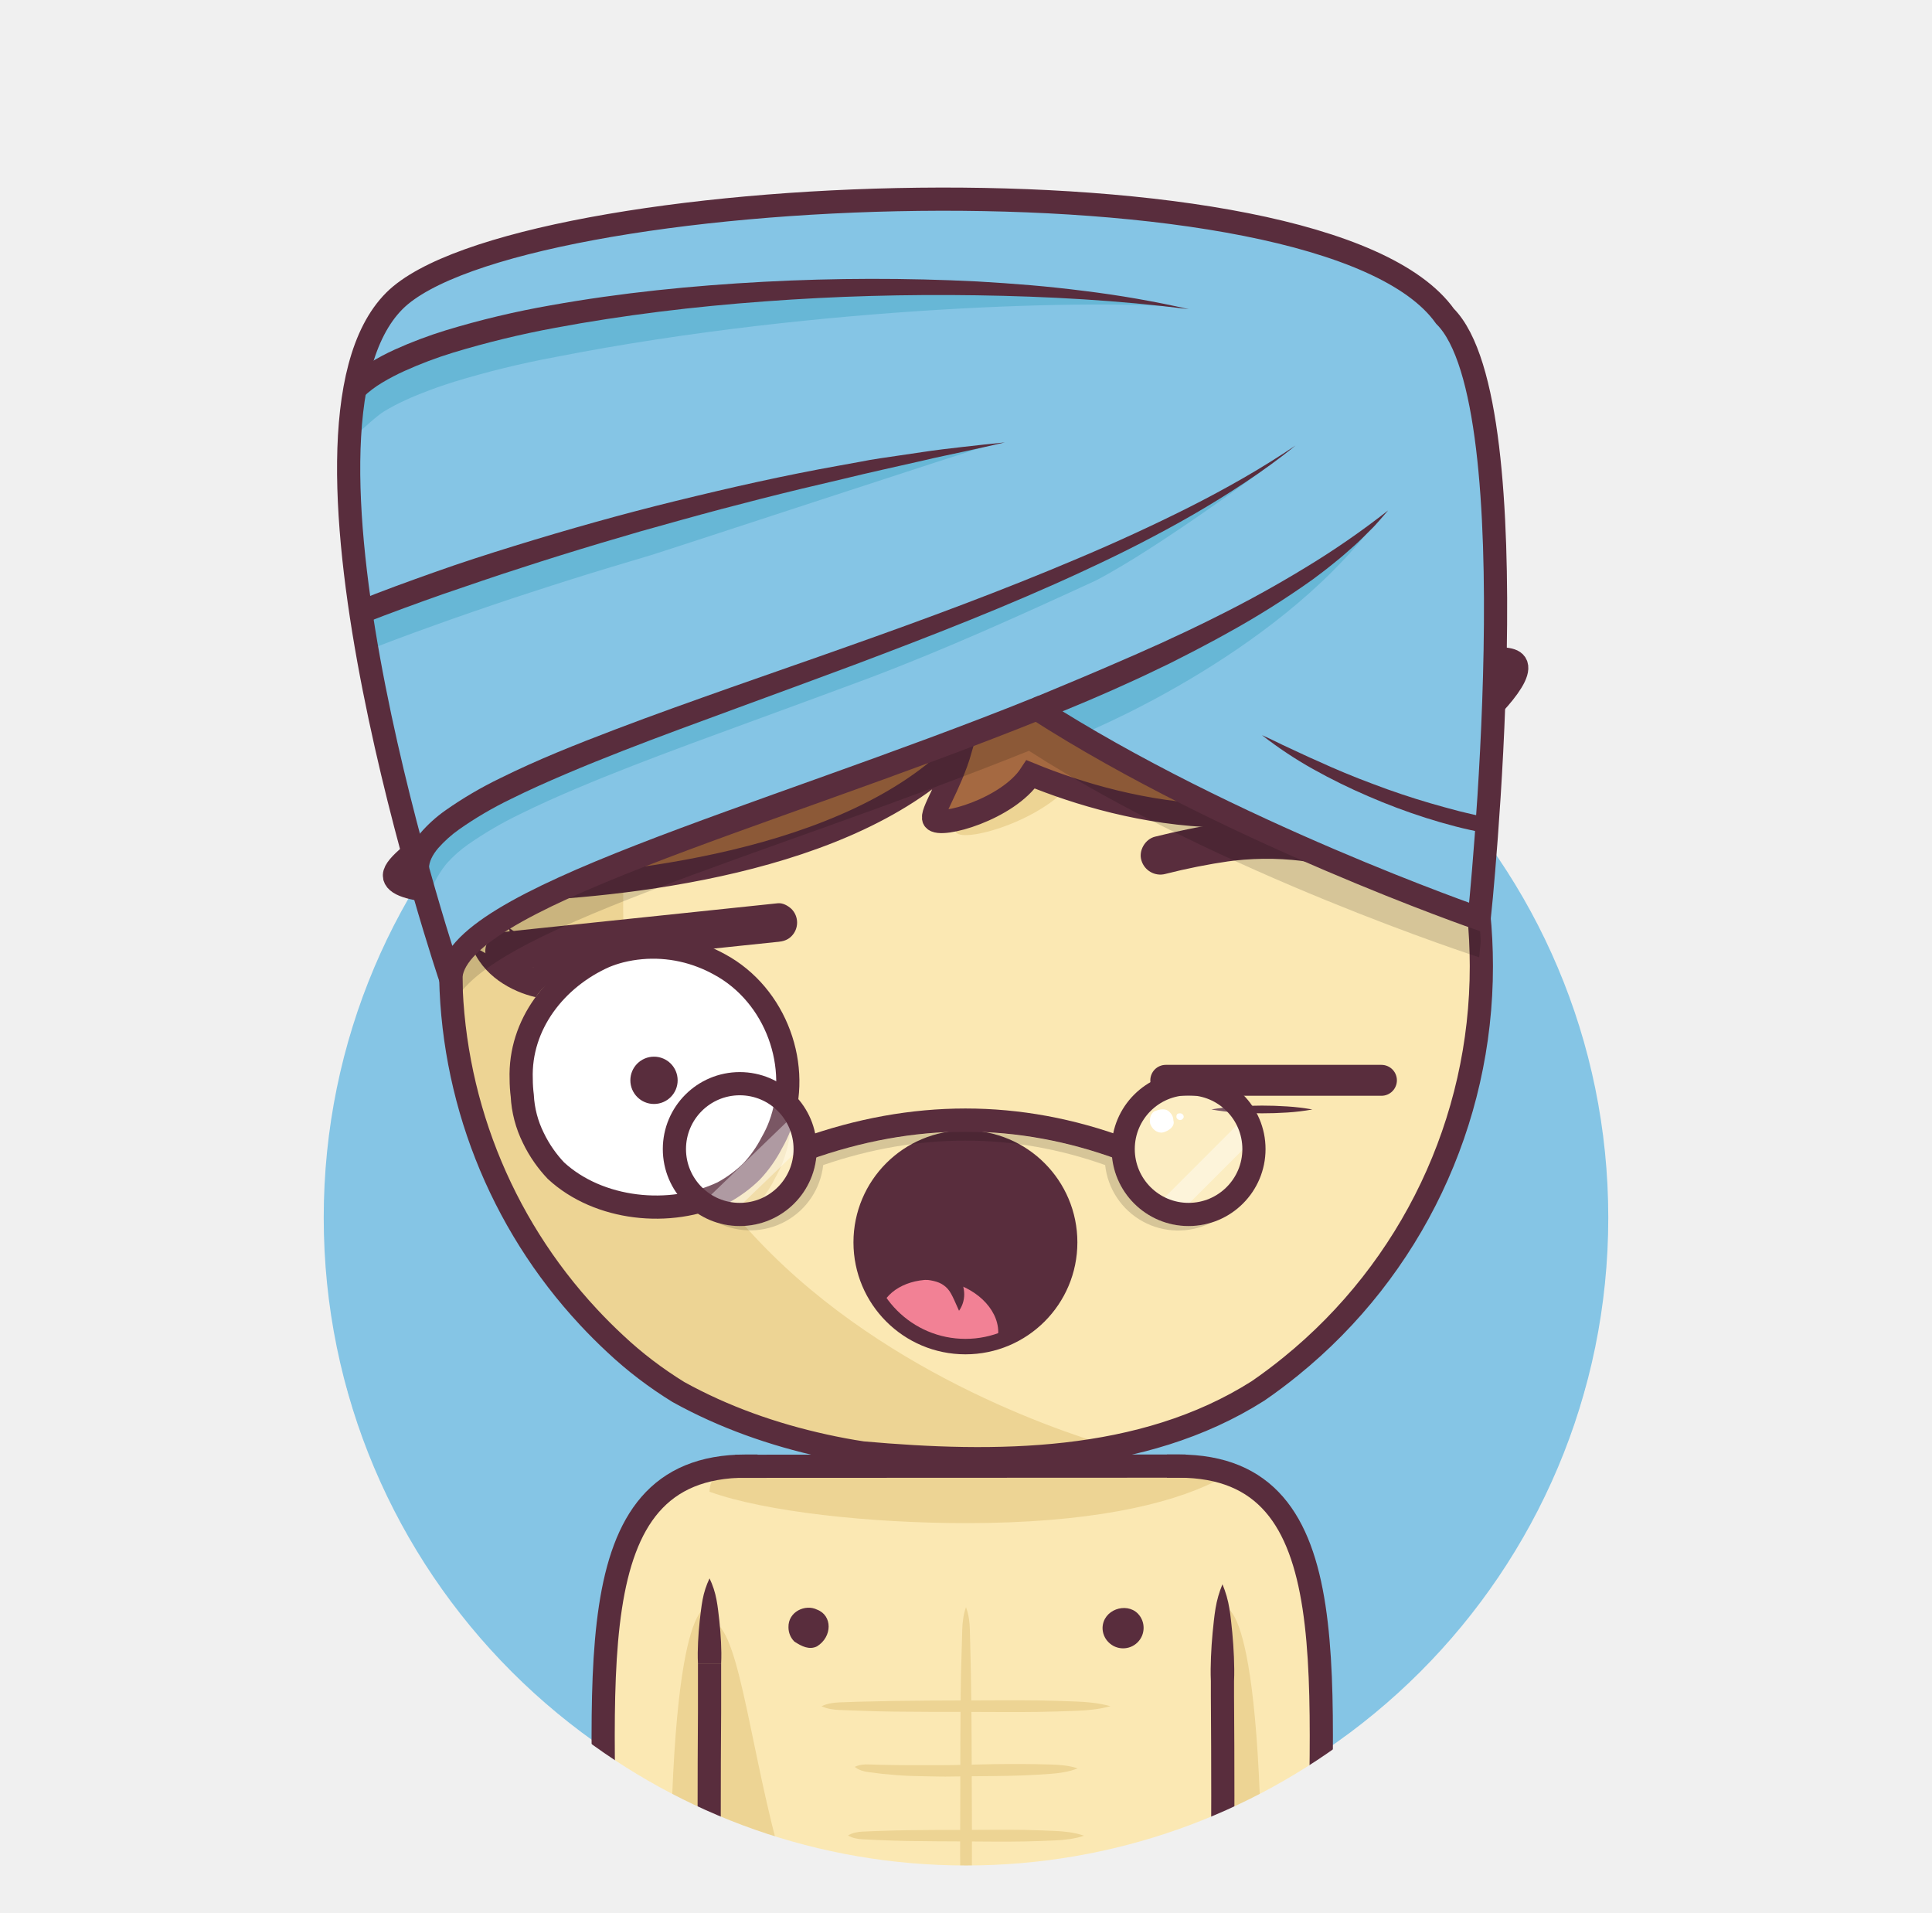
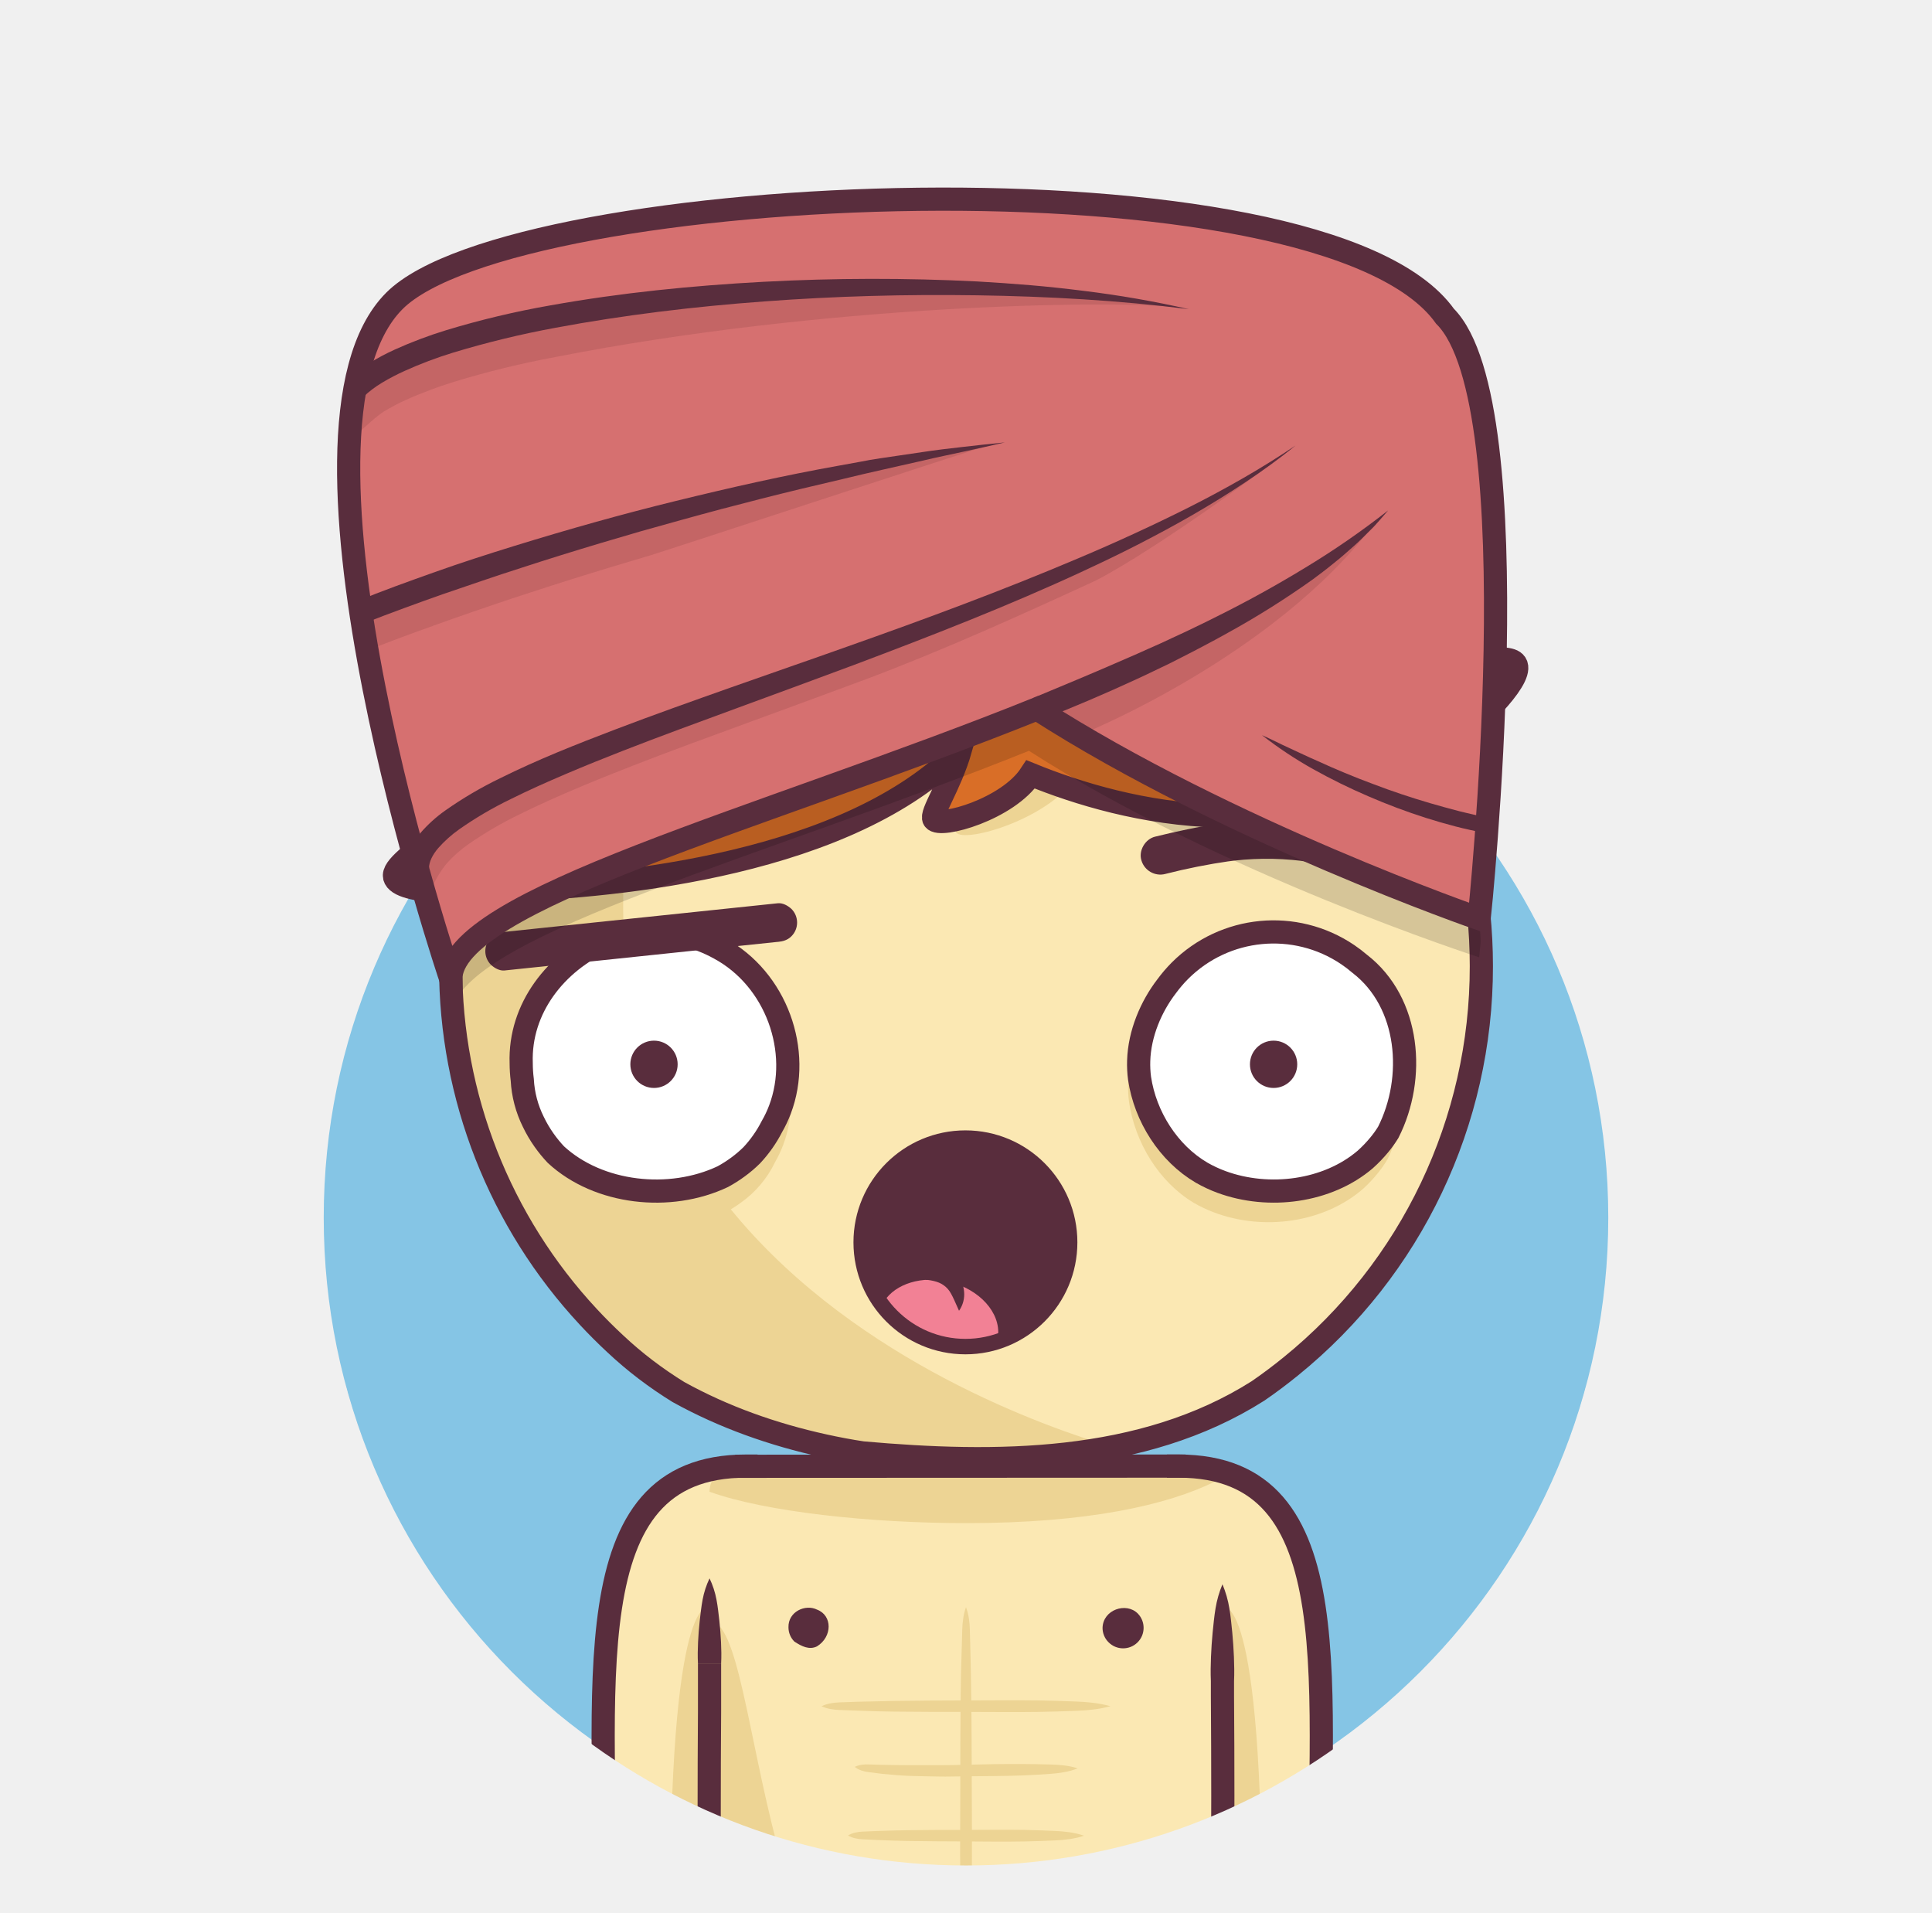
<svg xmlns="http://www.w3.org/2000/svg" viewBox="0 0 1000 990">
  <mask id="mask">
    <path d="M1000,0H0V718.31H179.2c38.38,142.38,167.45,247.1,320.8,247.1s282.42-104.72,320.8-247.1H1000Z" fill="white" />
  </mask>
  <g mask="url(#mask)">
    <circle cx="500" cy="630.16" r="332.442" fill="#85c5e5" />
    <path d="M610,758.72c90.76,0,72,114.24,72.87,241.28H610Z" fill="#FBE8B3" />
    <path d="M632.74,831.87,610,870l11.38,130h31.76C653.91,819.73,632.74,831.87,632.74,831.87Z" fill="#EDD494" />
    <path d="M233.25,500c0-147.32,119.43-266.75,266.75-266.75S766.75,352.68,766.75,500A266.22,266.22,0,0,1,668.1,707.12q-8.21,6.68-16.94,12.69C591,758,515,758,446.39,751.89c-6.66-1-13.3-2.26-19.89-3.71-26.33-5.8-51.82-14.75-75.37-27.8Q342.4,715,334.2,708.76a199.59,199.59,0,0,1-15.8-13.38q-7.14-6.63-13.79-13.78A265.86,265.86,0,0,1,233.25,500Z" fill="#FBE8B3" />
    <path d="M269.61,634.48c.7,1.2,1.39,2.4,2.11,3.58.43.72.88,1.42,1.33,2.14.66,1.07,1.32,2.14,2,3.19.48.76,1,1.5,1.46,2.24.66,1,1.32,2,2,3,.51.76,1,1.52,1.56,2.28.66,1,1.32,1.92,2,2.88.54.77,1.1,1.53,1.65,2.3s1.34,1.85,2,2.77,1.15,1.53,1.73,2.29,1.37,1.8,2.07,2.7,1.19,1.51,1.79,2.26,1.41,1.76,2.12,2.63,1.23,1.49,1.85,2.23,1.44,1.72,2.17,2.57,1.27,1.47,1.91,2.2l2.22,2.5c.65.73,1.31,1.44,2,2.16.86.94,1.73,1.87,2.6,2.79l1.21,1.28c1.29,1.34,2.59,2.68,3.91,4l.26.27c1.29,1.28,2.6,2.55,3.91,3.81l1.58,1.5c.95.89,1.9,1.78,2.86,2.66l1.16,1.06c1,.94,2.09,1.86,3.14,2.78q4.9,4.27,10,8.19,8.19,6.24,16.93,11.62c23.55,13,49,22,75.37,27.8,6.59,1.45,13.23,2.7,19.89,3.71,42.1,3.75,87,5.18,129.28-3.08C508.45,729,185.59,612.74,388.8,257.48h0c-2.72,1.25-5.4,2.54-8.06,3.88l-.59.29c-1.22.61-2.44,1.24-3.65,1.88l-1,.53c-3.76,2-7.48,4.07-11.13,6.23l-.9.53c-1.16.69-2.31,1.39-3.46,2.1l-.87.54q-5.36,3.35-10.55,6.93l-1.08.75c-1.09.76-2.16,1.52-3.23,2.29l-.66.47q-3.27,2.39-6.46,4.84l-.62.48c-1,.78-2,1.58-3,2.39l-1.17.94c-1,.81-2,1.62-3,2.45l0,0c-2.11,1.75-4.19,3.55-6.24,5.37l-1.14,1-2.69,2.45L318,305q-4.28,4-8.37,8.17l-1.38,1.41c-.79.82-1.58,1.64-2.36,2.47-.46.49-.92,1-1.37,1.48q-2.06,2.2-4.06,4.46c-.45.51-.91,1-1.36,1.54-.71.81-1.41,1.63-2.11,2.45l-1.51,1.79c-.68.81-1.36,1.62-2,2.44-.54.66-1.08,1.33-1.61,2-1.07,1.33-2.12,2.66-3.16,4-.54.7-1.08,1.4-1.61,2.11s-1.2,1.59-1.79,2.4-1.07,1.45-1.59,2.18-1.13,1.55-1.68,2.33q-1.42,2-2.8,4.05c-.5.73-1,1.48-1.49,2.22s-1.1,1.66-1.64,2.5l-1.49,2.31-1.68,2.71c-.43.69-.86,1.38-1.28,2.07-.89,1.46-1.75,2.93-2.61,4.4l-1.22,2.16c-.54.95-1.08,1.91-1.61,2.87-.4.73-.8,1.46-1.19,2.19-.64,1.19-1.27,2.39-1.9,3.59l-1.2,2.34c-.64,1.28-1.28,2.55-1.91,3.84-.33.69-.67,1.39-1,2.09-.52,1.09-1,2.19-1.53,3.29-.31.66-.61,1.32-.91,2q-1.11,2.47-2.17,5c-.22.52-.43,1.05-.65,1.57-.53,1.27-1.05,2.54-1.56,3.82-.27.67-.53,1.34-.79,2-.5,1.26-1,2.53-1.45,3.8-.21.55-.42,1.1-.62,1.65q-.94,2.63-1.85,5.26l-.56,1.7q-.66,2-1.29,4l-.6,1.91c-.47,1.54-.93,3.08-1.37,4.63-.1.33-.2.66-.29,1q-.78,2.76-1.5,5.54c-.16.59-.3,1.19-.45,1.78-.35,1.39-.69,2.78-1,4.18l-.42,1.75c-.43,1.9-.85,3.8-1.24,5.71l-.15.77q-.51,2.55-1,5.1c-.11.61-.21,1.21-.32,1.82-.26,1.49-.51,3-.74,4.5-.08.51-.17,1-.24,1.52-.3,1.95-.57,3.91-.83,5.88l-.15,1.3c-.2,1.59-.38,3.19-.55,4.79-.06.6-.13,1.2-.19,1.81-.16,1.68-.31,3.37-.45,5.06,0,.35-.06.69-.08,1q-.22,3-.39,6.05c0,.53,0,1.07-.07,1.6q-.1,2.36-.18,4.71c0,.59,0,1.18,0,1.77,0,2.05-.08,4.11-.08,6.17,0,0,0,.07,0,.1,0,2.22,0,4.42.08,6.62,0,.76.06,1.52.08,2.28.05,1.47.1,2.94.17,4.41,0,.89.11,1.77.16,2.66.08,1.33.15,2.66.25,4,.07,1,.16,1.89.24,2.83.11,1.26.21,2.52.34,3.77.09,1,.21,1.94.31,2.91.14,1.21.27,2.43.42,3.64.12,1,.26,2,.39,2.95.16,1.18.32,2.37.5,3.55.15,1,.31,2,.47,3,.18,1.16.37,2.33.57,3.49.18,1,.36,2,.55,3,.21,1.15.43,2.3.65,3.44s.41,2,.62,3c.24,1.14.48,2.27.74,3.4s.44,2,.68,2.93c.26,1.13.54,2.25.82,3.36s.49,1.95.74,2.91c.3,1.12.6,2.23.91,3.34.26,1,.53,1.92.81,2.87.32,1.11.65,2.21,1,3.31s.58,1.89.88,2.84.7,2.19,1.06,3.28.62,1.87.94,2.8c.38,1.09.76,2.18,1.15,3.27.33.91.65,1.83,1,2.74l1.24,3.27c.35.89.69,1.79,1,2.68.44,1.09.89,2.19,1.34,3.28.36.86.71,1.73,1.08,2.59.47,1.12,1,2.22,1.45,3.33.37.82.73,1.65,1.1,2.47.52,1.16,1.07,2.3,1.6,3.44l1.08,2.3c.61,1.26,1.24,2.5,1.87,3.75.32.63.62,1.27.95,1.9q2.88,5.61,6,11.07C268.88,633.26,269.25,633.87,269.61,634.48Z" fill="#EDD494" />
    <path d="M233.25,500c0-147.32,119.43-266.75,266.75-266.75S766.75,352.68,766.75,500A266.22,266.22,0,0,1,668.1,707.12q-8.21,6.68-16.94,12.69C591,758,515,758,446.39,751.89c-6.66-1-13.3-2.26-19.89-3.71-26.33-5.8-51.82-14.75-75.37-27.8Q342.4,715,334.2,708.76a199.59,199.59,0,0,1-15.8-13.38q-7.14-6.63-13.79-13.78A265.86,265.86,0,0,1,233.25,500Z" fill="none" stroke="#592d3d" stroke-miterlimit="10" stroke-width="12px" />
    <path d="M386.12,758.72c-90.77,0-72,114.24-72.87,241.28h72.87Z" fill="#FBE8B3" />
    <path d="M367.23,831.87,390,870l-11.39,130H346.88C346.07,819.73,367.23,831.87,367.23,831.87Z" fill="#EDD494" />
    <path d="M619.47,1070H380.53a13.28,13.28,0,0,1-13.27-13.28V772a13.28,13.28,0,0,1,13.27-13.28H613.76c13.09,0,19,7.66,19,19.88v278.08A13.28,13.28,0,0,1,619.47,1070Z" fill="#FBE8B3" />
    <path d="M629.05,766.62a19.33,19.33,0,0,1-2.51-4,17.25,17.25,0,0,0-8.28-3.51,28.88,28.88,0,0,0-4.5-.34H380.53A13.28,13.28,0,0,0,367.26,772c29,10.42,83.29,16.24,132.74,16.24C563.06,788.24,604.38,778.89,629.05,766.62Z" fill="#EDD494" />
    <path d="M610,758.72c90.76,0,72,114.24,72.87,241.28H632.74" fill="none" stroke="#592d3d" stroke-linecap="square" stroke-miterlimit="10" stroke-width="12px" />
    <path d="M386.12,758.72c-90.77,0-72,114.24-72.87,241.28h50.07" fill="none" stroke="#592d3d" stroke-linecap="square" stroke-miterlimit="10" stroke-width="12px" />
    <path d="M380.53,758.82l233.23-.1" fill="none" stroke="#592d3d" stroke-miterlimit="10" stroke-width="12px" />
    <path d="M380.53,1070H497.15C388,1070,396.24,838.82,367.26,838.82v217.86A13.28,13.28,0,0,0,380.53,1070Z" fill="#EDD494" />
    <path d="M361.26,860.85c-.19-3.67-.11-7.34.05-11s.47-7.35.86-11c.2-1.84.4-3.67.65-5.51s.49-3.67.85-5.51a44.18,44.18,0,0,1,3.59-11,44.18,44.18,0,0,1,3.59,11c.36,1.84.62,3.67.85,5.51s.45,3.67.65,5.51c.38,3.67.68,7.34.85,11s.25,7.34.06,11Z" fill="#592d3d" />
    <path d="M632.74,870v8c.26,34,.26,69,0,102.75,0,2.87,0,5.72,0,8.53v67.41A13.28,13.28,0,0,1,619.47,1070H380.53a13.28,13.28,0,0,1-13.27-13.28V998.52c0-2.51,0-5.07,0-7.65-.25-34.87-.25-69.87,0-105.3V860.85" fill="none" stroke="#592d3d" stroke-miterlimit="10" stroke-width="12px" />
    <path d="M626.74,870c-.19-4.17-.1-8.35.06-12.53s.47-8.35.85-12.53c.2-2.09.41-4.18.65-6.27s.49-4.17.85-6.26a55.09,55.09,0,0,1,3.59-12.53,55.09,55.09,0,0,1,3.59,12.53c.36,2.09.62,4.18.85,6.26s.45,4.18.65,6.27c.38,4.18.69,8.35.85,12.53s.25,8.36.06,12.53Z" fill="#592d3d" />
    <path d="M570.68,842.45C570.9,833,582.9,829,588.9,835a10.61,10.61,0,1,1-15.16,14.85A10.4,10.4,0,0,1,570.68,842.45Z" fill="#592d3d" />
    <path d="M408.11,842.15C407.9,834,416.9,830,422.9,833c8,3,8,14,0,19-4,2-8,0-11.75-2.48A10.39,10.39,0,0,1,408.11,842.15Z" fill="#592d3d" />
    <path d="M500,831.77a27.13,27.13,0,0,1,1.5,5.84,42.47,42.47,0,0,1,.49,5.84l.3,11.69c.09,3.89.21,7.79.25,11.69l.17,11.67c.23,15.57.22,31.16.28,46.74s.18,31.16,0,46.74c-.09,7.79-.3,15.58-.53,23.37-.1,3.89-.29,7.79-.67,11.68a92.5,92.5,0,0,1-1.77,11.69,92.5,92.5,0,0,1-1.77-11.69c-.38-3.89-.57-7.79-.67-11.68-.23-7.79-.44-15.58-.53-23.37-.2-15.58,0-31.16,0-46.74s0-31.15.18-46.73l.17-11.7.33-11.68.33-11.68a44.11,44.11,0,0,1,.5-5.84A27.13,27.13,0,0,1,500,831.77Z" fill="#EDD494" />
    <path d="M425.22,883a18.51,18.51,0,0,1,4.67-1.5,29.75,29.75,0,0,1,4.68-.5l9.35-.33,18.7-.41c12.46-.19,24.91-.24,37.38-.27s24.93-.16,37.39,0c6.23.09,12.46.3,18.7.53,3.11.11,6.23.3,9.34.67a61.34,61.34,0,0,1,9.35,1.78,59.17,59.17,0,0,1-9.35,1.77c-3.11.38-6.23.57-9.34.67-6.24.23-12.47.43-18.7.52-12.46.19-24.92,0-37.39,0s-24.93,0-37.4-.15c-6.23-.06-12.46-.26-18.68-.5l-9.35-.34a29.5,29.5,0,0,1-4.67-.5A18.45,18.45,0,0,1,425.22,883Z" fill="#EDD494" />
    <path d="M442.41,914.38a12.51,12.51,0,0,1,3.74-1.11,18.35,18.35,0,0,1,3.62-.15c2.39.1,4.78.16,7.17.21,4.78.11,9.56.15,14.34.17,9.63,0,19.09.08,28.76-.21s19.26-.43,28.88-.39c4.81,0,9.62.13,14.42.24a70.37,70.37,0,0,1,7.23.47,38.17,38.17,0,0,1,7.27,1.53,36.56,36.56,0,0,1-7.16,2,61.08,61.08,0,0,1-7.21.86c-4.82.35-9.64.65-14.45.82-9.64.36-19.27.32-28.88.45-4.81,0-9.61.22-14.48.1s-9.69-.13-14.52-.31-9.68-.58-14.5-1.08c-2.42-.27-4.82-.57-7.23-.9a16.82,16.82,0,0,1-3.57-.84A11.51,11.51,0,0,1,442.41,914.38Z" fill="#EDD494" />
    <path d="M438.93,949.87a13.07,13.07,0,0,1,3.82-1.5,19.13,19.13,0,0,1,3.82-.49l7.63-.32c5.09-.18,10.19-.33,15.28-.41C479.66,947,489.84,947,500,947s20.36-.17,30.54,0c5.09.09,10.18.3,15.27.53a72.73,72.73,0,0,1,7.63.66A41.2,41.2,0,0,1,561.1,950a41.25,41.25,0,0,1-7.63,1.77,70.34,70.34,0,0,1-7.64.67c-5.09.23-10.18.44-15.27.53-10.18.2-20.37.06-30.55,0s-20.36-.06-30.54-.25c-5.09-.1-10.19-.28-15.28-.49l-7.63-.37a19.33,19.33,0,0,1-3.82-.5A12.85,12.85,0,0,1,438.93,949.87Z" fill="#EDD494" />
-     <path d="M271.4,576.82c-1-28.36,18-52.36,43.28-63.56a62.37,62.37,0,0,1,8.16-2.7,70,70,0,0,1,42.21,2.68A71.67,71.67,0,0,1,374,517.4c29.53,15.88,42.79,53.25,31.36,83.46a61.68,61.68,0,0,1-4.18,8.82,54.68,54.68,0,0,1-17.51,20.83,69.25,69.25,0,0,1-7.85,5c-27.38,13-64.38,9-86.45-11.4a69.35,69.35,0,0,1-6.11-7.47,64.89,64.89,0,0,1-5.57-9.5A55.78,55.78,0,0,1,272,585.39,75.67,75.67,0,0,1,271.4,576.82Z" fill="#EDD494" />
-     <path d="M269.77,558.47c-1-28.36,18-52.36,43.28-63.56a62.23,62.23,0,0,1,8.15-2.7,70,70,0,0,1,42.22,2.68,71.54,71.54,0,0,1,8.92,4.16c29.53,15.89,42.79,53.25,31.36,83.46a59.6,59.6,0,0,1-4.18,8.82,63.85,63.85,0,0,1-4.71,7.8,64.78,64.78,0,0,1-5.68,7,63.08,63.08,0,0,1-7.12,6.07,68.37,68.37,0,0,1-7.85,5c-27.38,13-64.38,9-86.44-11.4a67.24,67.24,0,0,1-6.11-7.47,65,65,0,0,1-5.58-9.5A55.59,55.59,0,0,1,270.32,567,71.3,71.3,0,0,1,269.77,558.47Z" fill="#ffffff" stroke="#592d3d" stroke-miterlimit="10" stroke-width="12px" />
-     <circle cx="338.51" cy="559.08" r="12.24" fill="#592d3d" />
-     <line x1="715.03" y1="559.08" x2="603.4" y2="559.08" fill="none" stroke="#592d3d" stroke-linecap="round" stroke-miterlimit="10" stroke-width="16px" />
-     <path d="M627,574.16a114.14,114.14,0,0,1,13.07-1.56c4.36-.3,8.72-.43,13.08-.44s8.71.14,13.07.43a114.34,114.34,0,0,1,13.08,1.57,112.18,112.18,0,0,1-13.08,1.58q-6.54.43-13.07.42t-13.08-.43A112,112,0,0,1,627,574.16Z" fill="#592d3d" />
-     <path d="M243.89,489.13c5.64,15.83,20.9,24.06,33.4,26.94,13.06-20.24,56.65-28.92,89.37-17.44,27.8,5-10.81-25.57-72.47-9-2.31.85-14.56,2.95-30.28-9.19-2.19-1.69,4.68,13.71,12.5,20C265.06,500.21,263.2,500.22,243.89,489.13Z" fill="#592d3d" fill-rule="evenodd" />
+     <path d="M271.4,568.53c-1-28.36,18-52.36,43.28-63.56a62.37,62.37,0,0,1,8.16-2.7A70,70,0,0,1,365.05,505a71.67,71.67,0,0,1,8.93,4.16c29.53,15.89,42.79,53.25,31.36,83.46a61.68,61.68,0,0,1-4.18,8.82,54.68,54.68,0,0,1-17.51,20.83,69.25,69.25,0,0,1-7.85,5c-27.38,13-64.38,9-86.45-11.4a68.39,68.39,0,0,1-6.11-7.47,64.89,64.89,0,0,1-5.57-9.5A55.78,55.78,0,0,1,272,577.1,75.67,75.67,0,0,1,271.4,568.53Z" fill="#EDD494" />
+     <path d="M269.77,550.18c-1-28.36,18-52.36,43.28-63.56a62.23,62.23,0,0,1,8.15-2.7,70,70,0,0,1,42.22,2.68,71.54,71.54,0,0,1,8.92,4.16c29.53,15.89,42.79,53.26,31.36,83.46a59.6,59.6,0,0,1-4.18,8.82,63.85,63.85,0,0,1-4.71,7.8,64.78,64.78,0,0,1-5.68,7,63.08,63.08,0,0,1-7.12,6.07,68.37,68.37,0,0,1-7.85,5c-27.38,13-64.38,9-86.44-11.39a68.28,68.28,0,0,1-6.11-7.48,65,65,0,0,1-5.58-9.5,55.59,55.59,0,0,1-5.71-21.73A71.3,71.3,0,0,1,269.77,550.18Z" fill="#ffffff" stroke="#592d3d" stroke-miterlimit="10" stroke-width="12px" />
+     <circle cx="338.51" cy="550.79" r="12.24" fill="#592d3d" />
+     <path d="M583.89,560.47c.43-15.13,6.67-30.09,15.1-41.33a72.82,72.82,0,0,1,7.12-8.53,69.73,69.73,0,0,1,90.17-8.95,73.27,73.27,0,0,1,6.53,5.13c27,21.45,30.12,63.14,15.32,93.23a62.31,62.31,0,0,1-4.78,6.86,72.09,72.09,0,0,1-7.58,8.13c-20.27,17.83-51.81,22.13-77.41,12.42a71.34,71.34,0,0,1-10.55-5c-17.9-10.78-30.37-31.09-33.43-52.23A62.93,62.93,0,0,1,583.89,560.47Z" fill="#EDD494" />
+     <path d="M589.38,549c.42-14.15,6.42-28.15,14.52-38.66a70.56,70.56,0,0,1,6.86-8A68.55,68.55,0,0,1,697.53,494a69.81,69.81,0,0,1,6.28,4.79c26,20.07,29,59.07,14.74,87.22a56.5,56.5,0,0,1-4.6,6.42,68.91,68.91,0,0,1-7.29,7.6c-19.51,16.68-49.86,20.71-74.49,11.62A68.79,68.79,0,0,1,622,606.9c-17.22-10.08-29.22-29.08-32.17-48.85A56.34,56.34,0,0,1,589.38,549Z" fill="#ffffff" stroke="#592d3d" stroke-miterlimit="10" stroke-width="12px" />
+     <circle cx="659.21" cy="550.79" r="12.24" fill="#592d3d" />
    <circle cx="499.7" cy="642.93" r="53.95" fill="#592d3d" />
    <path d="M491.21,663.39c-14.07-3.37-27.62,1-33.45,9.87a48.46,48.46,0,0,0,52.82,20.14,49.33,49.33,0,0,0,6-2C517.93,679.39,507.08,667.18,491.21,663.39Z" fill="#f28195" />
    <path d="M478.65,652l.8,0h.65c.43,0,.84,0,1.25.06a17.92,17.92,0,0,1,2.44.35,21,21,0,0,1,4.74,1.53,18.15,18.15,0,0,1,7.78,6.65,17.17,17.17,0,0,1,2.77,9.28,14.75,14.75,0,0,1-2.69,8.47c-1.3-2.76-2.24-5.2-3.31-7.29a24,24,0,0,0-1.62-2.87,12.38,12.38,0,0,0-1.95-2.21,13,13,0,0,0-4.82-2.66,24.72,24.72,0,0,0-2.85-.69c-.49-.07-1-.16-1.47-.22l-.73-.07-.33,0c-.08,0-.26,0-.19,0Z" fill="#592d3d" />
    <circle cx="499.7" cy="642.93" r="53.95" fill="none" stroke="#592d3d" stroke-miterlimit="10" stroke-width="8px" />
    <path d="M558.73,399.34c-12.86,24-60,37.44-63.83,31.42-4.29-6.73,37.85-55.32,13.9-106.14" fill="#EDD494" />
-     <path d="M784,342.85c-5.1-5.1-31.06,1.83-57.19-.23A281,281,0,0,0,505.63,228.28c-2.44-20.48-.75-37.68-2.61-40.1-2.49-3.22-15.49,12.68-18.87,31-11.91-15-32.14-23-32.72-18.8-.38,2.68,7.44,14.09,14.81,29.9-111.6,13.47-203.08,92.26-235.08,197-13.86,11.92-26.86,20.34-27,25.69-.27,9.92,39.31,9.36,56.58,7.82v-.06c60.65-2,179-13.78,236.42-72.89C491.64,406.93,481.47,421,483.43,424c3,4.67,38.32-5.19,50.07-23.24,48,19.59,139.49,43.16,219-16.16l-.22-.43C766.77,372.06,790.35,349.25,784,342.85Z" fill="#A56941" />
+     <path d="M784,342.85c-5.1-5.1-31.06,1.83-57.19-.23A281,281,0,0,0,505.63,228.28c-2.44-20.48-.75-37.68-2.61-40.1-2.49-3.22-15.49,12.68-18.87,31-11.91-15-32.14-23-32.72-18.8-.38,2.68,7.44,14.09,14.81,29.9-111.6,13.47-203.08,92.26-235.08,197-13.86,11.92-26.86,20.34-27,25.69-.27,9.92,39.31,9.36,56.58,7.82v-.06c60.65-2,179-13.78,236.42-72.89C491.64,406.93,481.47,421,483.43,424c3,4.67,38.32-5.19,50.07-23.24,48,19.59,139.49,43.16,219-16.16l-.22-.43C766.77,372.06,790.35,349.25,784,342.85Z" fill="#D96E27" />
    <path d="M726.85,348.62c-5.4.24-10.66.11-16-.14s-10.59-.67-15.87-1.26c-2.64-.29-5.28-.6-7.91-1s-5.27-.72-7.89-1.23a76.91,76.91,0,0,1-15.58-4.54,91.87,91.87,0,0,1,16-2.62c2.63-.22,5.26-.37,7.89-.48l7.88-.34c5.25-.22,10.49-.34,15.72-.45s10.48-.12,15.62,0Z" fill="#592d3d" />
    <path d="M236.6,430s0,.24,0,.39l-.12.53-.28,1.11c-.21.75-.43,1.52-.66,2.29-.47,1.55-1,3.14-1.54,4.75s-1.06,3.28-1.77,5a20.6,20.6,0,0,1-1.38,2.6,17.91,17.91,0,0,1-2.07,2.77,13.14,13.14,0,0,1-3.72-5.47,16.11,16.11,0,0,1-.76-2.9c-.21-1-.31-2-.43-2.95a30,30,0,0,1,0-6,24.44,24.44,0,0,1,.48-3c.12-.5.25-1,.41-1.51a7.84,7.84,0,0,1,.27-.77c.1-.28.18-.48.36-.9Z" fill="#592d3d" />
-     <path d="M260.74,460.82v-.06c17-.56,38.63-1.9,62.14-4.84,2.63-55.92,22-121.58,65.92-198.44h0L382,254.23A282.15,282.15,0,0,0,231.16,427.31c-13.86,11.92-26.86,20.34-27,25.69C203.89,462.92,243.47,462.36,260.74,460.82Z" fill="#8D5638" />
+     <path d="M260.74,460.82v-.06c17-.56,38.63-1.9,62.14-4.84,2.63-55.92,22-121.58,65.92-198.44h0L382,254.23A282.15,282.15,0,0,0,231.16,427.31c-13.86,11.92-26.86,20.34-27,25.69C203.89,462.92,243.47,462.36,260.74,460.82Z" fill="#C65C22" />
    <path d="M784,342.85c-5.1-5.1-31.06,1.83-57.19-.23A281,281,0,0,0,505.63,228.28c-2.44-20.48-.75-37.68-2.61-40.1-2.49-3.22-15.49,12.68-18.87,31-11.91-15-32.14-23-32.72-18.8-.38,2.68,7.44,14.09,14.81,29.9-111.6,13.47-203.08,92.26-235.08,197-13.86,11.92-26.86,20.34-27,25.69-.27,9.92,39.31,9.36,56.58,7.82v-.06c60.65-2,179-13.78,236.42-72.89C491.64,406.93,481.47,421,483.43,424c3,4.67,38.32-5.19,50.07-23.24,48,19.59,139.49,43.16,219-16.16l-.22-.43C766.77,372.06,790.35,349.25,784,342.85Z" fill="none" stroke="#592d3d" stroke-miterlimit="10" stroke-width="12px" />
    <path d="M505.93,244.31a367.42,367.42,0,0,0-42.48,4.94c-3.48.67-6.95,1.41-10.44,2.05s-6.9,1.61-10.35,2.41l-10.26,2.72c-3.4,1-6.77,2.08-10.15,3.12a314.12,314.12,0,0,0-39.43,15.73,348.31,348.31,0,0,0-37.25,21,183.85,183.85,0,0,1,35.08-25.14,219.23,219.23,0,0,1,39.76-17.29c3.48-1,6.94-2.09,10.42-3.05s7-1.82,10.55-2.6,7.1-1.4,10.66-2,7.15-1.07,10.73-1.52A190,190,0,0,1,505.93,244.31Z" fill="#ffffff" />
    <path d="M603.1,452.29a320.74,320.74,0,0,1,33.51-6.66L634,446a150.31,150.31,0,0,1,39.75-.48l-2.66-.36c3.28.45,6.54,1,9.82,1.41l-2.66-.35a222.52,222.52,0,0,1,29.48,6.1c5,1.4,11.11-1.72,12.3-7a10.19,10.19,0,0,0-7-12.3,239.34,239.34,0,0,0-34.58-6.78l2.65.36a142.93,142.93,0,0,0-33.43-1.95,236.67,236.67,0,0,0-33.1,4.54c-5.61,1.14-11.19,2.44-16.76,3.81-5.08,1.25-8.61,7.26-7,12.3a10.21,10.21,0,0,0,12.3,7Z" fill="#592d3d" />
    <path d="M261.26,502.22l14.13-1.48,33.67-3.52L350,492.93l35.18-3.69c5.72-.59,11.44-1.17,17.16-1.79l.24,0c2.73-.28,5.07-.92,7.07-2.93a10,10,0,0,0,0-14.14c-1.83-1.69-4.48-3.2-7.07-2.93l-14.13,1.48-33.67,3.53-41,4.29-35.18,3.68c-5.72.6-11.44,1.18-17.16,1.8l-.24,0c-2.73.29-5.07.93-7.07,2.93a10,10,0,0,0,0,14.15c1.83,1.68,4.48,3.2,7.07,2.92Z" fill="#592d3d" />
    <g transform="scale(1)" style="transform-origin: center center;">
      <path d="M765.63,495.43s.3-2.94.8-8.24C759.75,345.82,643,233.25,500,233.25c-147.32,0-266.75,119.43-266.75,266.75,0,7.28.31,14.49.89,21.63,12.11-39.32,161.32-77.95,298.44-133.08C631.75,452.24,765.63,495.43,765.63,495.43Z" opacity="0.15" />
-       <path d="M747.94,163.66l0,0C684.65,74.76,266,93.83,204.16,155.69c-66.94,66.94,29.18,351,29.18,351,0-41.1,160.33-82.31,303.37-139.83,99.17,63.69,228.92,108.54,228.92,108.54S793.59,209.32,747.94,163.66Z" fill="#85c5e5" />
-       <path d="M610.06,159.09c-36.6-4-184.31-1.44-322.45,25.65A481,481,0,0,0,235,197.59c-4.25,1.37-8.49,2.76-12.62,4.33s-8.24,3.18-12.18,5a112.44,112.44,0,0,0-11.34,5.93c-3.54,2.16-10.85,8.81-13.51,11.39l-7.3-15.56a69.81,69.81,0,0,1,12.33-9.59,116.58,116.58,0,0,1,13-6.93,217.66,217.66,0,0,1,26.74-10.11,460.64,460.64,0,0,1,54.55-12.9c18.3-3.27,36.69-5.71,55.1-7.7s35.8-7.94,54.26-8.88C494.59,148.61,592.19,154.62,610.06,159.09Z" fill="#67B7D6" />
-       <path d="M188.17,320.14c3.47-1.42,6.8-2.75,10.2-4.07s6.78-2.61,10.18-3.87c6.79-2.57,13.62-5,20.45-7.36q20.52-7.09,41.26-13.47c6.91-2.14,13.82-4.25,20.78-6.22l10.42-3c3.47-1,6.94-2,10.44-2.93l20.94-5.59,21-5.25C382,261.7,484.59,232.18,513.37,230c-7,1.8-168.2,54.82-176.74,57.39L316,293.56q-20.57,6.22-41,12.91c-6.83,2.16-13.6,4.47-20.38,6.76s-13.54,4.65-20.3,7l-10.1,3.61q-5.07,1.77-10.08,3.64l-10,3.71c-3.32,1.23-6.69,2.52-9.9,3.78Z" fill="#67B7D6" />
-       <path d="M711.7,270.48c-39.92,36.15-102.55,67-169.48,94.19l16.51,15.78h0S659.21,340.49,711.7,270.48Z" fill="#67B7D6" />
-       <path d="M214.45,457.18a24.45,24.45,0,0,1,.66-5.43,27,27,0,0,1,1.75-4.9,36.8,36.8,0,0,1,5.26-8,72.69,72.69,0,0,1,13-11.7,206,206,0,0,1,28.63-16.72c19.57-9.69,39.67-17.6,59.8-25.27s40.4-14.82,60.64-22S424.76,349,445,341.87c40.42-14.25,79.8-31.3,119.21-47.95,9.86-4.14,93.82-54.66,102.72-60.67-8.32,6.8-67.53,50.51-99.82,67.22-39.1,18-78.43,35.84-118.64,50.95-20.13,7.5-40.29,14.87-60.43,22.25s-40.27,14.71-60.19,22.46c-10,3.88-19.86,7.85-29.66,12s-19.51,8.46-28.95,13.15A195.93,195.93,0,0,0,242.3,437a64.46,64.46,0,0,0-10.93,9.68c-3,3.49-7.94,11.25-7.92,14.53Z" fill="#67B7D6" />
+       <path d="M747.94,163.66l0,0C684.65,74.76,266,93.83,204.16,155.69c-66.94,66.94,29.18,351,29.18,351,0-41.1,160.33-82.31,303.37-139.83,99.17,63.69,228.92,108.54,228.92,108.54S793.59,209.32,747.94,163.66Z" fill="#D67070" />
+       <path d="M610.06,159.09c-36.6-4-184.31-1.44-322.45,25.65A481,481,0,0,0,235,197.59c-4.25,1.37-8.49,2.76-12.62,4.33s-8.24,3.18-12.18,5a112.44,112.44,0,0,0-11.34,5.93c-3.54,2.16-10.85,8.81-13.51,11.39l-7.3-15.56a69.81,69.81,0,0,1,12.33-9.59,116.58,116.58,0,0,1,13-6.93,217.66,217.66,0,0,1,26.74-10.11,460.64,460.64,0,0,1,54.55-12.9c18.3-3.27,36.69-5.71,55.1-7.7s35.8-7.94,54.26-8.88C494.59,148.61,592.19,154.62,610.06,159.09Z" fill="#C46565" />
+       <path d="M188.17,320.14c3.47-1.42,6.8-2.75,10.2-4.07s6.78-2.61,10.18-3.87c6.79-2.57,13.62-5,20.45-7.36q20.52-7.09,41.26-13.47c6.91-2.14,13.82-4.25,20.78-6.22l10.42-3c3.47-1,6.94-2,10.44-2.93l20.94-5.59,21-5.25C382,261.7,484.59,232.18,513.37,230c-7,1.8-168.2,54.82-176.74,57.39L316,293.56q-20.57,6.22-41,12.91c-6.83,2.16-13.6,4.47-20.38,6.76s-13.54,4.65-20.3,7l-10.1,3.61q-5.07,1.77-10.08,3.64l-10,3.71c-3.32,1.23-6.69,2.52-9.9,3.78Z" fill="#C46565" />
+       <path d="M711.7,270.48c-39.92,36.15-102.55,67-169.48,94.19l16.51,15.78h0S659.21,340.49,711.7,270.48Z" fill="#C46565" />
+       <path d="M214.45,457.18a24.45,24.45,0,0,1,.66-5.43,27,27,0,0,1,1.75-4.9,36.8,36.8,0,0,1,5.26-8,72.69,72.69,0,0,1,13-11.7,206,206,0,0,1,28.63-16.72c19.57-9.69,39.67-17.6,59.8-25.27s40.4-14.82,60.64-22S424.76,349,445,341.87c40.42-14.25,79.8-31.3,119.21-47.95,9.86-4.14,93.82-54.66,102.72-60.67-8.32,6.8-67.53,50.51-99.82,67.22-39.1,18-78.43,35.84-118.64,50.95-20.13,7.5-40.29,14.87-60.43,22.25s-40.27,14.71-60.19,22.46c-10,3.88-19.86,7.85-29.66,12s-19.51,8.46-28.95,13.15A195.93,195.93,0,0,0,242.3,437a64.46,64.46,0,0,0-10.93,9.68c-3,3.49-7.94,11.25-7.92,14.53Z" fill="#C46565" />
      <path d="M747.94,163.66l0,0C684.65,74.76,266,93.83,204.16,155.69c-66.94,66.94,29.18,351,29.18,351,0-41.1,160.33-82.31,303.37-139.83,99.17,63.69,228.92,108.54,228.92,108.54S793.59,209.32,747.94,163.66Z" fill="none" stroke="#592d3d" stroke-miterlimit="10" stroke-width="12px" />
      <path d="M534.47,361.33c16.1-6.69,32.19-13.37,48.12-20.36l6-2.61,5.95-2.67,6-2.66,5.91-2.76,5.92-2.73c2-.91,3.92-1.88,5.88-2.81,3.91-1.89,7.83-3.75,11.69-5.74q23.34-11.6,45.56-25.15a427.09,427.09,0,0,0,43-29.7c-1.44,1.66-2.86,3.34-4.34,5s-2.9,3.33-4.49,4.84c-3.12,3.11-6.22,6.29-9.55,9.17-1.64,1.49-3.31,2.92-5,4.39s-3.41,2.8-5.12,4.21-3.45,2.76-5.2,4.11l-5.32,4A448.92,448.92,0,0,1,634.62,328c-3.84,2.18-7.74,4.23-11.63,6.29s-7.8,4.1-11.74,6.08l-5.9,3-6,2.87c-4,1.91-7.92,3.84-11.93,5.64q-24,11.06-48.52,20.65Z" fill="#592d3d" />
      <path d="M769.08,431.09c-1.42-.23-2.71-.46-4-.72s-2.63-.53-3.94-.82c-2.62-.55-5.2-1.21-7.79-1.86q-7.74-2-15.34-4.43a315.52,315.52,0,0,1-29.83-11.2A306.66,306.66,0,0,1,679.61,398a208.59,208.59,0,0,1-26.43-17.56c2.42,1.09,4.82,2.19,7.19,3.35s4.7,2.34,7.12,3.39c4.77,2.18,9.47,4.49,14.28,6.55q14.25,6.56,28.91,12l7.33,2.71L725.4,411c4.94,1.65,9.9,3.22,14.89,4.67s10,2.83,15,4.13l3.77.91c1.26.32,2.52.62,3.78.89,2.5.57,5.08,1.14,7.49,1.59Z" fill="#592d3d" />
      <path d="M615.36,160c-36.49-4.61-73.12-6.62-109.74-7.18s-73.25.43-109.73,3.15c-18.24,1.33-36.45,3.08-54.58,5.35s-36.18,5-54.06,8.36a484.87,484.87,0,0,0-52.83,12.84,211.12,211.12,0,0,0-25,9.44A113.77,113.77,0,0,0,197.84,198a56.05,56.05,0,0,0-9.85,7.45L179.5,197a67.76,67.76,0,0,1,12-9.28,115.9,115.9,0,0,1,12.81-6.8,226.14,226.14,0,0,1,26.49-10A457.87,457.87,0,0,1,285.08,158c36.5-6.53,73.31-10.19,110.17-12.17a1068.52,1068.52,0,0,1,110.62-.17c9.2.53,18.4,1.16,27.59,1.94s18.35,1.78,27.49,2.93A542.75,542.75,0,0,1,615.36,160Z" fill="#592d3d" />
      <path d="M210.05,449.36a24.5,24.5,0,0,1,.64-5.37,26.93,26.93,0,0,1,1.71-4.87,36.36,36.36,0,0,1,5.18-8,71.43,71.43,0,0,1,12.89-11.68,202.41,202.41,0,0,1,28.39-16.69c19.41-9.65,39.35-17.52,59.32-25.14s40.08-14.74,60.17-21.86,40.21-14,60.25-21.15c40.11-14.17,80-28.92,119.07-45.49q14.67-6.18,29.14-12.83t28.69-13.79q14.22-7.17,28-15.08t27.08-16.87c-8.25,6.75-16.94,13-25.81,18.91s-18,11.55-27.24,16.89S598.9,276.71,589.4,281.6s-19.15,9.51-28.82,14c-38.79,18-78.6,33.46-118.5,48.49-20,7.46-40,14.78-59.95,22.12s-39.95,14.62-59.72,22.33c-9.87,3.85-19.7,7.81-29.41,11.95s-19.35,8.41-28.71,13.08a191.39,191.39,0,0,0-26.63,15.63,63.16,63.16,0,0,0-10.78,9.64c-3,3.47-4.85,7.2-4.83,10.48Z" fill="#592d3d" />
      <path d="M184.48,311.25C198,305.7,211.57,300.86,225.22,296s27.38-9.26,41.18-13.53c27.6-8.52,55.41-16.36,83.45-23.23S406,246,434.45,240.93L445.09,239l5.33-1,5.34-.85L477.15,234c7.13-1.1,14.3-1.92,21.46-2.74s14.33-1.6,21.5-2.31q-10.54,2.44-21.09,4.73c-7,1.55-14.09,2.94-21.08,4.63-14,3.22-28.07,6.22-42,9.66q-42,9.66-83.48,21.17l-20.73,5.79L311.07,281c-13.74,4.12-27.44,8.36-41.07,12.81-6.84,2.15-13.63,4.46-20.42,6.74s-13.57,4.62-20.35,6.94c-13.48,4.75-27,9.69-40.19,14.83Z" fill="#592d3d" />
    </g>
-     <circle cx="382.91" cy="594.66" r="33.84" fill="#ffffff" opacity="0.2" />
-     <path d="M375.87,631l43.31-41.74a147.47,147.47,0,0,0-7.57-12.9l-45.87,44.21C367.64,621.9,373.72,630.08,375.87,631Z" fill="#ffffff" opacity="0.4" />
-     <circle cx="382.91" cy="594.66" r="33.84" fill="none" stroke="#592d3d" stroke-miterlimit="10" stroke-width="12px" />
-     <path d="M378,580.47c1.22,3.83-3.5,6.78-7,7.37-3.54,0-5.9-2.36-7.08-5.31-.59-2.95,0-5.9,2.36-7.67,2.95-1.18,7.08-2.36,9.7.67A6.85,6.85,0,0,1,378,580.47Z" fill="#ffffff" />
-     <path d="M384.32,578.21a2.29,2.29,0,0,1-4.49.19c0-1.77.59-2.36,2.27-2.42a2.22,2.22,0,0,1,2.22,2.22Z" fill="#ffffff" />
-     <circle cx="615.2" cy="594.66" r="33.84" fill="#ffffff" opacity="0.2" />
-     <path d="M610.12,628.11l38.54-38.54c-.21-1.37-5.91-8.1-6.29-9.44l-41.72,41.74C602,622.24,608.75,627.91,610.12,628.11Z" fill="#ffffff" opacity="0.4" />
-     <circle cx="615.2" cy="594.66" r="33.84" fill="none" stroke="#592d3d" stroke-miterlimit="10" stroke-width="12px" />
-     <path d="M607.36,579.91c1,3.25-3,5.75-6,6.25-3,0-5-2-6-4.5-.5-2.5,0-5,2-6.5,2.5-1,6-2,8.23.57A5.85,5.85,0,0,1,607.36,579.91Z" fill="#ffffff" />
-     <path d="M612.7,578a1.94,1.94,0,0,1-3.8.16c0-1.5.5-2,1.92-2A1.88,1.88,0,0,1,612.7,578Z" fill="#ffffff" />
-     <path d="M416.74,594.66q83.68-30,164.63,0" fill="none" stroke="#592d3d" stroke-miterlimit="10" stroke-width="12px" />
-     <path d="M615.2,634.5A39.9,39.9,0,0,1,575.6,599c-50-17.65-101.46-17.64-153.1,0a39.81,39.81,0,0,1-50.92,33.84,38,38,0,0,0,54.51-29.91c49.22-16.86,98.28-16.88,145.93,0a38,38,0,0,0,54.51,30A40,40,0,0,1,615.2,634.5Z" opacity="0.15" />
  </g>
</svg>
